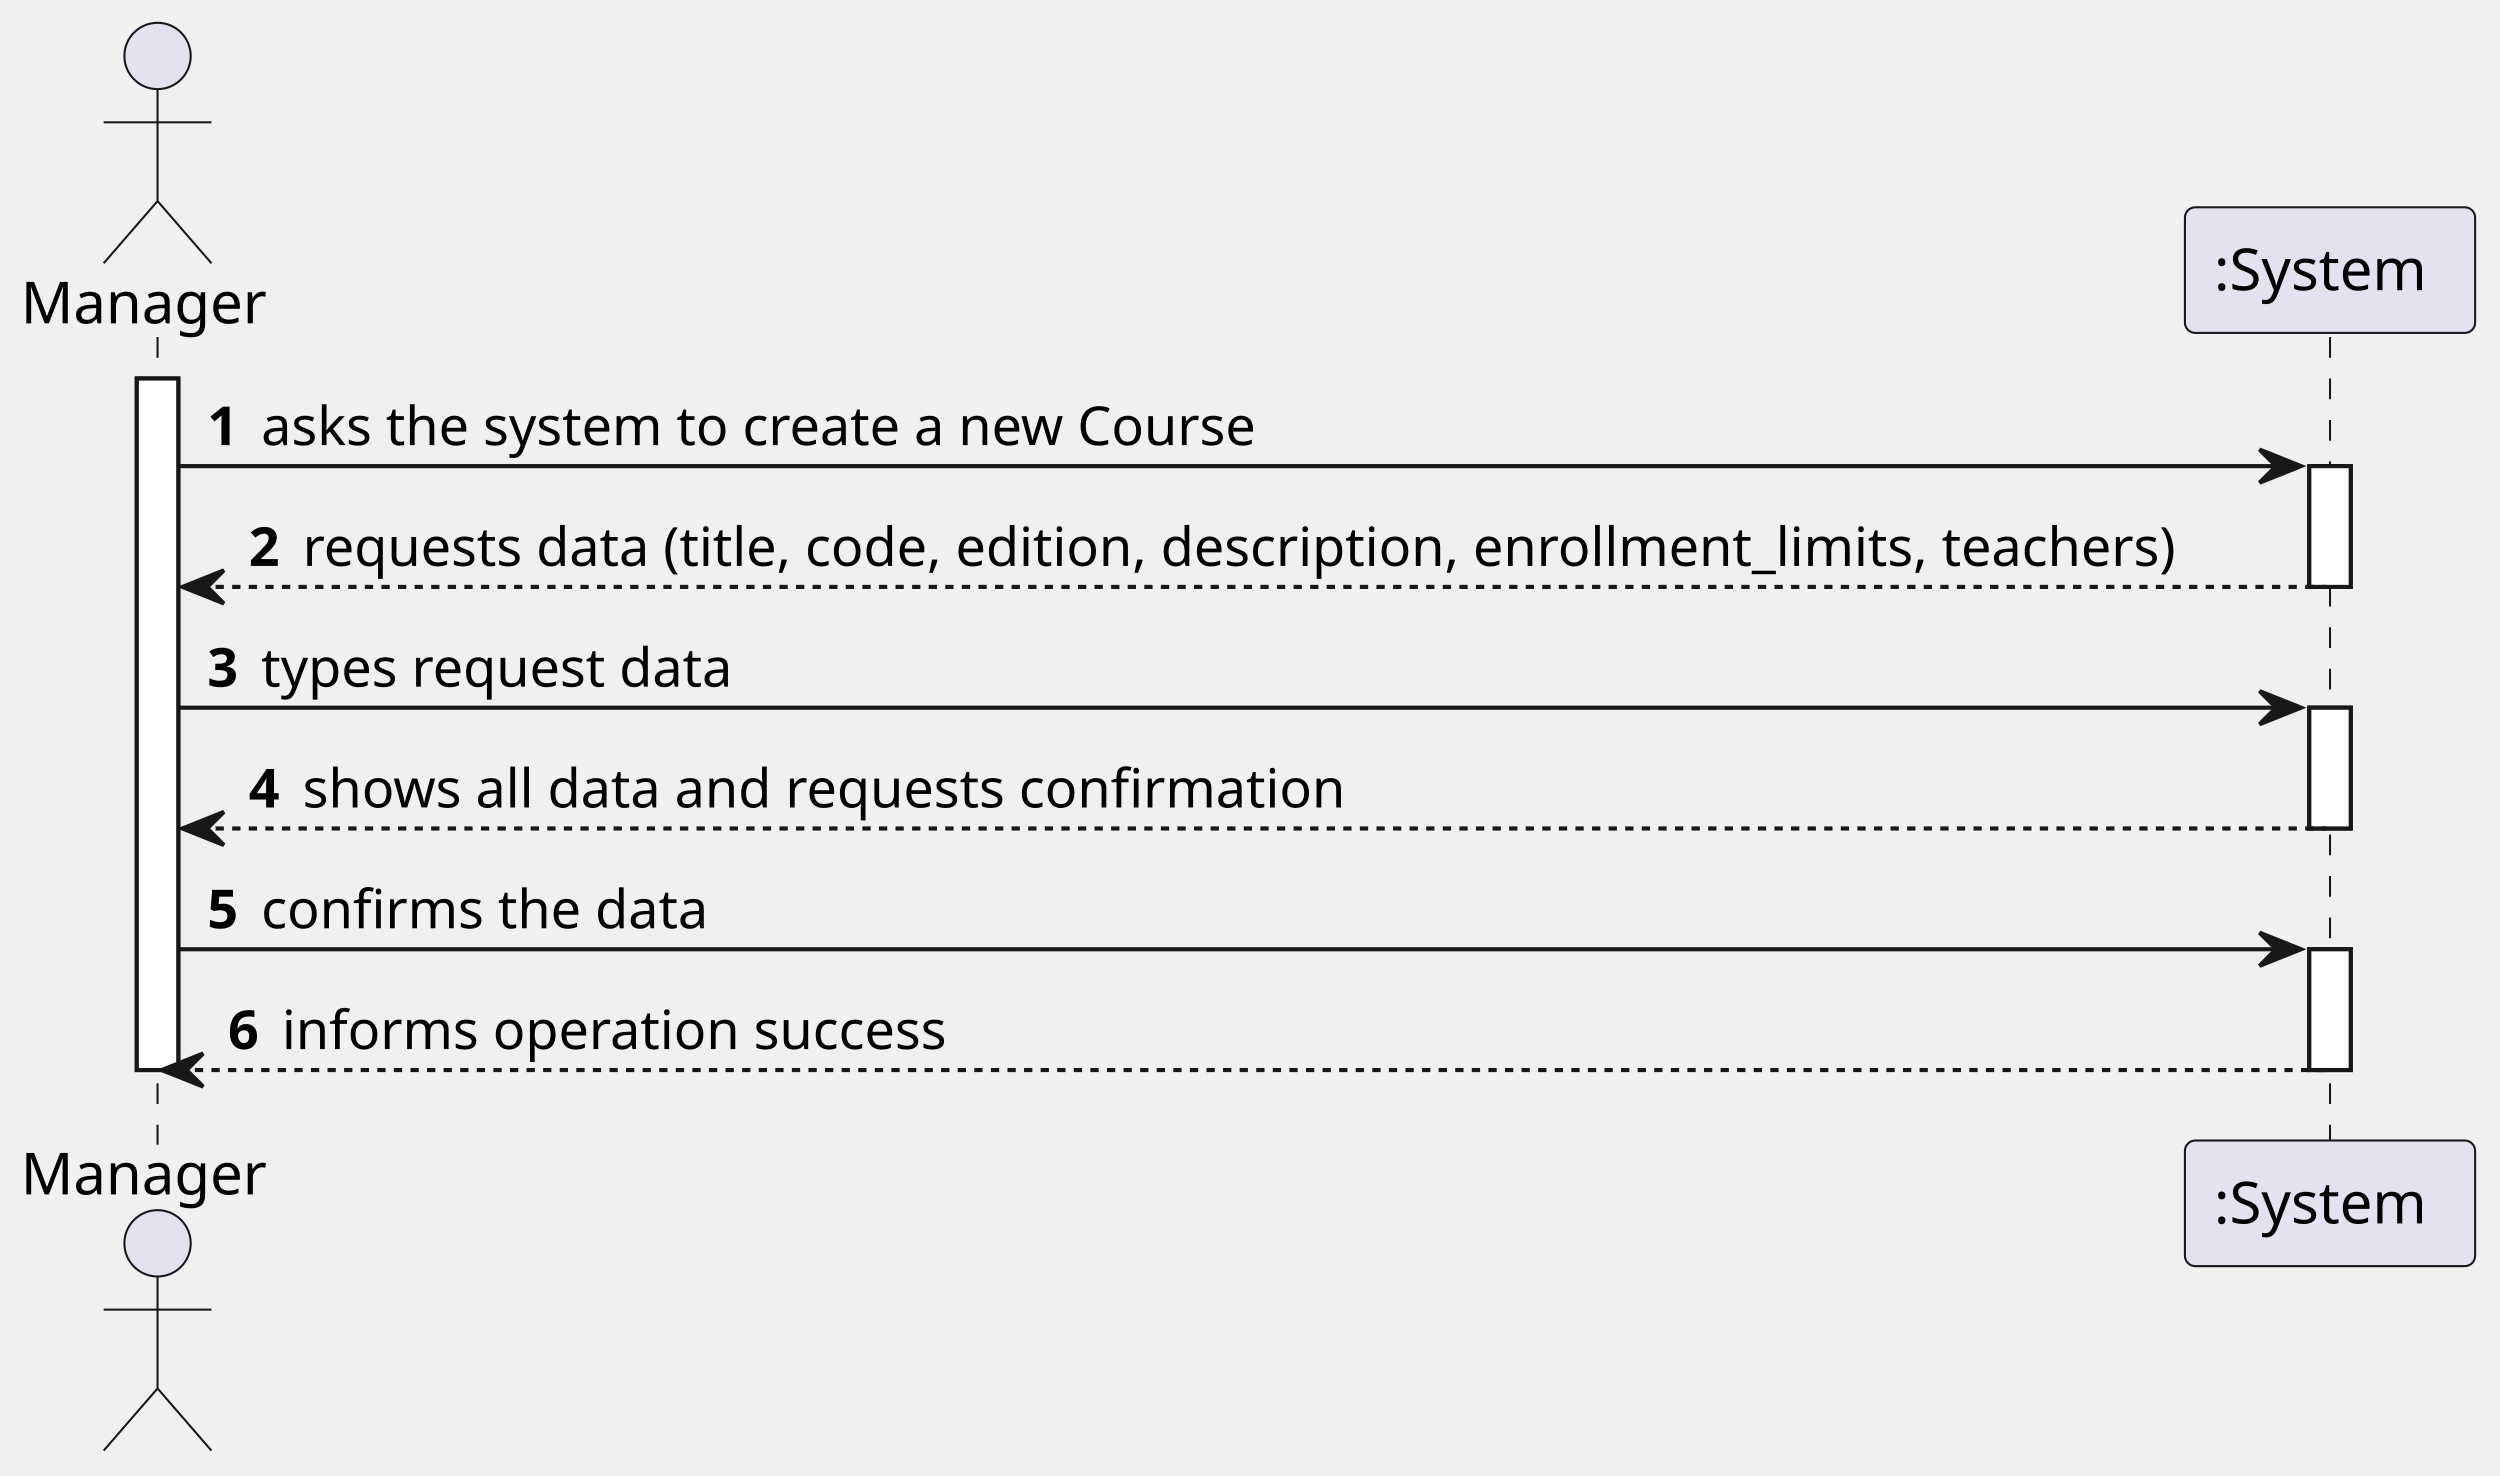
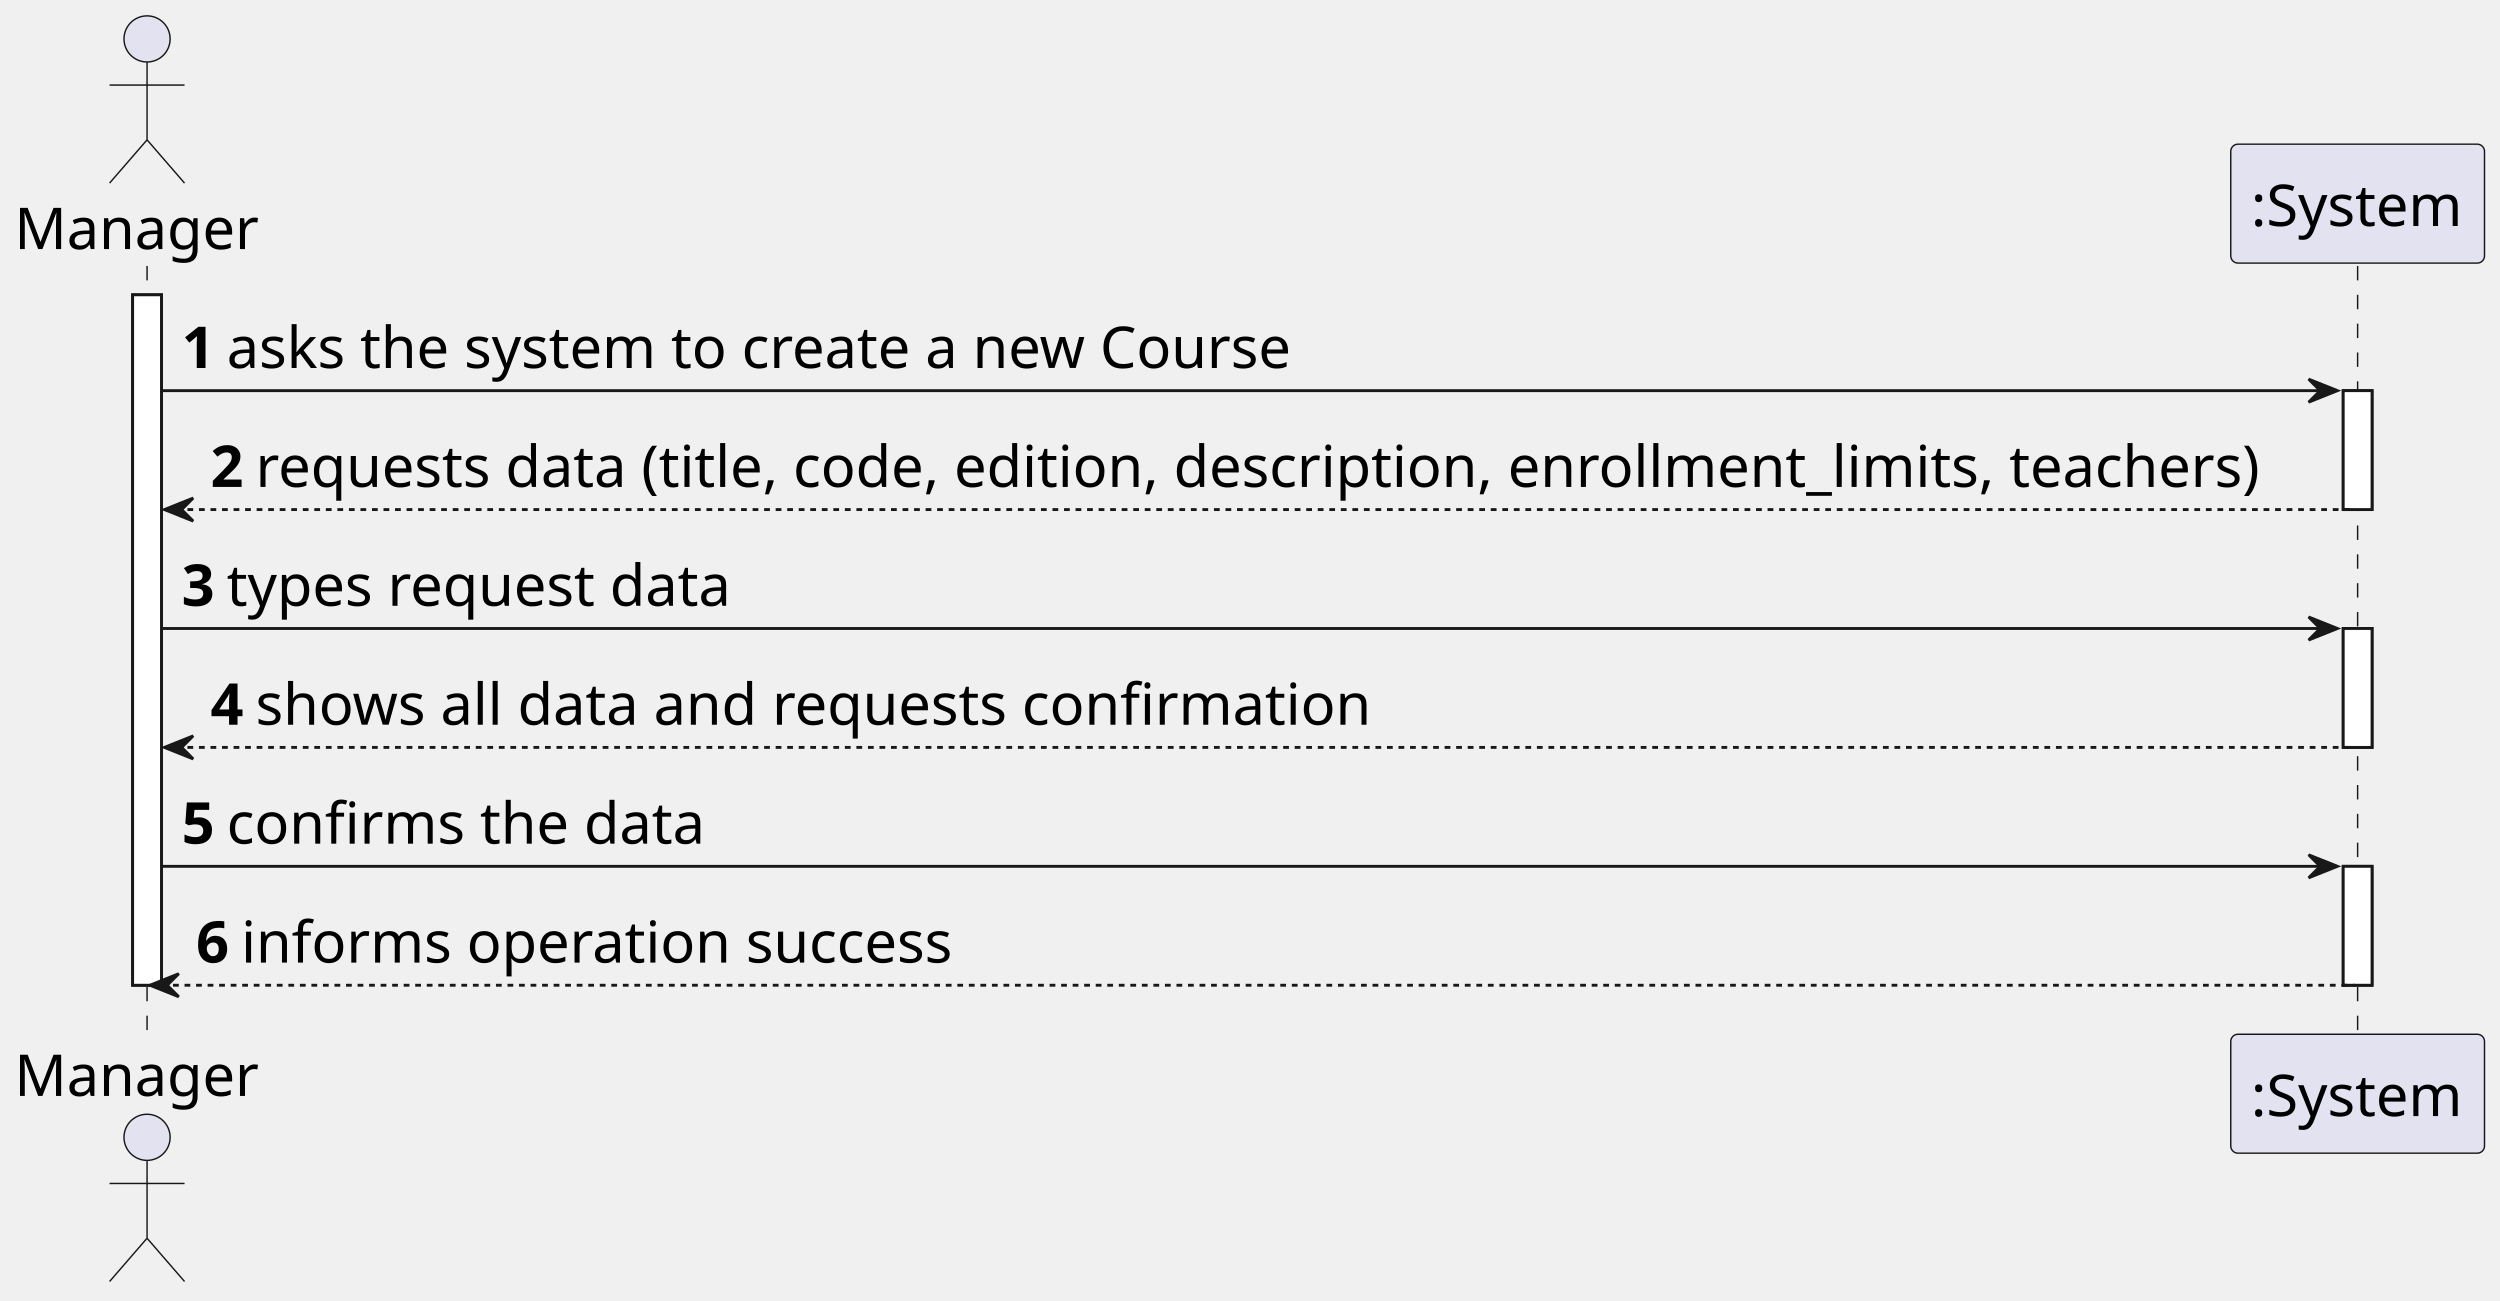
- <svg xmlns="http://www.w3.org/2000/svg" contentStyleType="text/css" height="356px" preserveAspectRatio="none" style="width:603px;height:356px;background:#FFFFFF;" version="1.1" viewBox="0 0 603 356" width="603px" zoomAndPan="magnify">
+ <svg xmlns="http://www.w3.org/2000/svg" contentStyleType="text/css" height="451px" preserveAspectRatio="none" style="width:867px;height:451px;background:#FFFFFF;" version="1.1" viewBox="0 0 867 451" width="867px" zoomAndPan="magnify">
  <defs />
  <g>
-     <rect fill="#FFFFFF" height="166.797" style="stroke:#181818;stroke-width:1.0;" width="10" x="33" y="91.297" />
-     <rect fill="#FFFFFF" height="29.133" style="stroke:#181818;stroke-width:1.0;" width="10" x="557" y="112.43" />
-     <rect fill="#FFFFFF" height="29.133" style="stroke:#181818;stroke-width:1.0;" width="10" x="557" y="170.695" />
-     <rect fill="#FFFFFF" height="29.133" style="stroke:#181818;stroke-width:1.0;" width="10" x="557" y="228.961" />
-     <line style="stroke:#181818;stroke-width:0.5;stroke-dasharray:5.0,5.0;" x1="38" x2="38" y1="81.297" y2="276.094" />
-     <line style="stroke:#181818;stroke-width:0.5;stroke-dasharray:5.0,5.0;" x1="562" x2="562" y1="81.297" y2="276.094" />
-     <text fill="#000000" font-family="sans-serif" font-size="14" lengthAdjust="spacing" textLength="60" x="5" y="77.995">Manager</text>
-     <ellipse cx="38" cy="13.5" fill="#E2E2F0" rx="8" ry="8" style="stroke:#181818;stroke-width:0.5;" />
-     <path d="M38,21.5 L38,48.5 M25,29.5 L51,29.5 M38,48.5 L25,63.5 M38,48.5 L51,63.5 " fill="none" style="stroke:#181818;stroke-width:0.5;" />
-     <text fill="#000000" font-family="sans-serif" font-size="14" lengthAdjust="spacing" textLength="60" x="5" y="288.089">Manager</text>
-     <ellipse cx="38" cy="299.891" fill="#E2E2F0" rx="8" ry="8" style="stroke:#181818;stroke-width:0.5;" />
-     <path d="M38,307.891 L38,334.891 M25,315.891 L51,315.891 M38,334.891 L25,349.891 M38,334.891 L51,349.891 " fill="none" style="stroke:#181818;stroke-width:0.5;" />
-     <rect fill="#E2E2F0" height="30.297" rx="2.5" ry="2.5" style="stroke:#181818;stroke-width:0.5;" width="70" x="527" y="50" />
-     <text fill="#000000" font-family="sans-serif" font-size="14" lengthAdjust="spacing" textLength="56" x="534" y="69.995">:System</text>
-     <rect fill="#E2E2F0" height="30.297" rx="2.5" ry="2.5" style="stroke:#181818;stroke-width:0.5;" width="70" x="527" y="275.094" />
-     <text fill="#000000" font-family="sans-serif" font-size="14" lengthAdjust="spacing" textLength="56" x="534" y="295.089">:System</text>
-     <rect fill="#FFFFFF" height="166.797" style="stroke:#181818;stroke-width:1.0;" width="10" x="33" y="91.297" />
-     <rect fill="#FFFFFF" height="29.133" style="stroke:#181818;stroke-width:1.0;" width="10" x="557" y="112.43" />
-     <rect fill="#FFFFFF" height="29.133" style="stroke:#181818;stroke-width:1.0;" width="10" x="557" y="170.695" />
-     <rect fill="#FFFFFF" height="29.133" style="stroke:#181818;stroke-width:1.0;" width="10" x="557" y="228.961" />
-     <polygon fill="#181818" points="545,108.43,555,112.43,545,116.43,549,112.43" style="stroke:#181818;stroke-width:1.0;" />
-     <line style="stroke:#181818;stroke-width:1.0;" x1="43" x2="551" y1="112.43" y2="112.43" />
-     <text fill="#000000" font-family="sans-serif" font-size="13" font-weight="bold" lengthAdjust="spacing" textLength="9" x="50" y="107.364">1</text>
-     <text fill="#000000" font-family="sans-serif" font-size="13" lengthAdjust="spacing" textLength="257" x="63" y="107.364">asks the system to create a new Course</text>
-     <polygon fill="#181818" points="54,137.562,44,141.562,54,145.562,50,141.562" style="stroke:#181818;stroke-width:1.0;" />
-     <line style="stroke:#181818;stroke-width:1.0;stroke-dasharray:2.0,2.0;" x1="48" x2="561" y1="141.562" y2="141.562" />
-     <text fill="#000000" font-family="sans-serif" font-size="13" font-weight="bold" lengthAdjust="spacing" textLength="9" x="60" y="136.497">2</text>
-     <text fill="#000000" font-family="sans-serif" font-size="13" lengthAdjust="spacing" textLength="477" x="73" y="136.497">requests data (title, code, edition, description, enrollment_limits, teachers)</text>
-     <polygon fill="#181818" points="545,166.695,555,170.695,545,174.695,549,170.695" style="stroke:#181818;stroke-width:1.0;" />
-     <line style="stroke:#181818;stroke-width:1.0;" x1="43" x2="551" y1="170.695" y2="170.695" />
-     <text fill="#000000" font-family="sans-serif" font-size="13" font-weight="bold" lengthAdjust="spacing" textLength="9" x="50" y="165.629">3</text>
-     <text fill="#000000" font-family="sans-serif" font-size="13" lengthAdjust="spacing" textLength="121" x="63" y="165.629">types request data</text>
-     <polygon fill="#181818" points="54,195.828,44,199.828,54,203.828,50,199.828" style="stroke:#181818;stroke-width:1.0;" />
-     <line style="stroke:#181818;stroke-width:1.0;stroke-dasharray:2.0,2.0;" x1="48" x2="561" y1="199.828" y2="199.828" />
-     <text fill="#000000" font-family="sans-serif" font-size="13" font-weight="bold" lengthAdjust="spacing" textLength="9" x="60" y="194.762">4</text>
-     <text fill="#000000" font-family="sans-serif" font-size="13" lengthAdjust="spacing" textLength="262" x="73" y="194.762">shows all data and requests confirmation</text>
-     <polygon fill="#181818" points="545,224.961,555,228.961,545,232.961,549,228.961" style="stroke:#181818;stroke-width:1.0;" />
-     <line style="stroke:#181818;stroke-width:1.0;" x1="43" x2="551" y1="228.961" y2="228.961" />
-     <text fill="#000000" font-family="sans-serif" font-size="13" font-weight="bold" lengthAdjust="spacing" textLength="9" x="50" y="223.895">5</text>
-     <text fill="#000000" font-family="sans-serif" font-size="13" lengthAdjust="spacing" textLength="113" x="63" y="223.895">confirms the data</text>
-     <polygon fill="#181818" points="49,254.094,39,258.094,49,262.094,45,258.094" style="stroke:#181818;stroke-width:1.0;" />
-     <line style="stroke:#181818;stroke-width:1.0;stroke-dasharray:2.0,2.0;" x1="43" x2="561" y1="258.094" y2="258.094" />
-     <text fill="#000000" font-family="sans-serif" font-size="13" font-weight="bold" lengthAdjust="spacing" textLength="9" x="55" y="253.028">6</text>
-     <text fill="#000000" font-family="sans-serif" font-size="13" lengthAdjust="spacing" textLength="168" x="68" y="253.028">informs operation success</text>
+     <rect fill="#FFFFFF" height="239.44" style="stroke:#181818;stroke-width:1.0;" width="10" x="46" y="102.24" />
+     <rect fill="#FFFFFF" height="41.24" style="stroke:#181818;stroke-width:1.0;" width="10" x="812.625" y="135.48" />
+     <rect fill="#FFFFFF" height="41.24" style="stroke:#181818;stroke-width:1.0;" width="10" x="812.625" y="217.96" />
+     <rect fill="#FFFFFF" height="41.24" style="stroke:#181818;stroke-width:1.0;" width="10" x="812.625" y="300.44" />
+     <line style="stroke:#181818;stroke-width:0.5;stroke-dasharray:5.0,5.0;" x1="51" x2="51" y1="92.24" y2="359.68" />
+     <line style="stroke:#181818;stroke-width:0.5;stroke-dasharray:5.0,5.0;" x1="817.625" x2="817.625" y1="92.24" y2="359.68" />
+     <text fill="#000000" font-family="sans-serif" font-size="20" lengthAdjust="spacing" textLength="86" x="5" y="86.38">Manager</text>
+     <ellipse cx="51" cy="13.5" fill="#E2E2F0" rx="8" ry="8" style="stroke:#181818;stroke-width:0.5;" />
+     <path d="M51,21.5 L51,48.5 M38,29.5 L64,29.5 M51,48.5 L38,63.5 M51,48.5 L64,63.5 " fill="none" style="stroke:#181818;stroke-width:0.5;" />
+     <text fill="#000000" font-family="sans-serif" font-size="20" lengthAdjust="spacing" textLength="86" x="5" y="380.06">Manager</text>
+     <ellipse cx="51" cy="394.42" fill="#E2E2F0" rx="8" ry="8" style="stroke:#181818;stroke-width:0.5;" />
+     <path d="M51,402.42 L51,429.42 M38,410.42 L64,410.42 M51,429.42 L38,444.42 M51,429.42 L64,444.42 " fill="none" style="stroke:#181818;stroke-width:0.5;" />
+     <rect fill="#E2E2F0" height="41.24" rx="2.5" ry="2.5" style="stroke:#181818;stroke-width:0.5;" width="88" x="773.625" y="50" />
+     <text fill="#000000" font-family="sans-serif" font-size="20" lengthAdjust="spacing" textLength="74" x="780.625" y="78.38">:System</text>
+     <rect fill="#E2E2F0" height="41.24" rx="2.5" ry="2.5" style="stroke:#181818;stroke-width:0.5;" width="88" x="773.625" y="358.68" />
+     <text fill="#000000" font-family="sans-serif" font-size="20" lengthAdjust="spacing" textLength="74" x="780.625" y="387.06">:System</text>
+     <rect fill="#FFFFFF" height="239.44" style="stroke:#181818;stroke-width:1.0;" width="10" x="46" y="102.24" />
+     <rect fill="#FFFFFF" height="41.24" style="stroke:#181818;stroke-width:1.0;" width="10" x="812.625" y="135.48" />
+     <rect fill="#FFFFFF" height="41.24" style="stroke:#181818;stroke-width:1.0;" width="10" x="812.625" y="217.96" />
+     <rect fill="#FFFFFF" height="41.24" style="stroke:#181818;stroke-width:1.0;" width="10" x="812.625" y="300.44" />
+     <polygon fill="#181818" points="800.625,131.48,810.625,135.48,800.625,139.48,804.625,135.48" style="stroke:#181818;stroke-width:1.0;" />
+     <line style="stroke:#181818;stroke-width:1.0;" x1="56" x2="806.625" y1="135.48" y2="135.48" />
+     <text fill="#000000" font-family="sans-serif" font-size="20" font-weight="bold" lengthAdjust="spacing" textLength="11.625" x="63" y="127.62">1</text>
+     <text fill="#000000" font-family="sans-serif" font-size="20" lengthAdjust="spacing" textLength="374" x="78.625" y="127.62">asks the system to create a new Course</text>
+     <polygon fill="#181818" points="67,172.72,57,176.72,67,180.72,63,176.72" style="stroke:#181818;stroke-width:1.0;" />
+     <line style="stroke:#181818;stroke-width:1.0;stroke-dasharray:2.0,2.0;" x1="61" x2="816.625" y1="176.72" y2="176.72" />
+     <text fill="#000000" font-family="sans-serif" font-size="20" font-weight="bold" lengthAdjust="spacing" textLength="11.625" x="73" y="168.86">2</text>
+     <text fill="#000000" font-family="sans-serif" font-size="20" lengthAdjust="spacing" textLength="717" x="88.625" y="168.86">requests data (title, code, edition, description, enrollment_limits, teachers)</text>
+     <polygon fill="#181818" points="800.625,213.96,810.625,217.96,800.625,221.96,804.625,217.96" style="stroke:#181818;stroke-width:1.0;" />
+     <line style="stroke:#181818;stroke-width:1.0;" x1="56" x2="806.625" y1="217.96" y2="217.96" />
+     <text fill="#000000" font-family="sans-serif" font-size="20" font-weight="bold" lengthAdjust="spacing" textLength="11.625" x="63" y="210.1">3</text>
+     <text fill="#000000" font-family="sans-serif" font-size="20" lengthAdjust="spacing" textLength="180" x="78.625" y="210.1">types request data</text>
+     <polygon fill="#181818" points="67,255.2,57,259.2,67,263.2,63,259.2" style="stroke:#181818;stroke-width:1.0;" />
+     <line style="stroke:#181818;stroke-width:1.0;stroke-dasharray:2.0,2.0;" x1="61" x2="816.625" y1="259.2" y2="259.2" />
+     <text fill="#000000" font-family="sans-serif" font-size="20" font-weight="bold" lengthAdjust="spacing" textLength="11.625" x="73" y="251.34">4</text>
+     <text fill="#000000" font-family="sans-serif" font-size="20" lengthAdjust="spacing" textLength="400" x="88.625" y="251.34">shows all data and requests confirmation</text>
+     <polygon fill="#181818" points="800.625,296.44,810.625,300.44,800.625,304.44,804.625,300.44" style="stroke:#181818;stroke-width:1.0;" />
+     <line style="stroke:#181818;stroke-width:1.0;" x1="56" x2="806.625" y1="300.44" y2="300.44" />
+     <text fill="#000000" font-family="sans-serif" font-size="20" font-weight="bold" lengthAdjust="spacing" textLength="11.625" x="63" y="292.58">5</text>
+     <text fill="#000000" font-family="sans-serif" font-size="20" lengthAdjust="spacing" textLength="171" x="78.625" y="292.58">confirms the data</text>
+     <polygon fill="#181818" points="62,337.68,52,341.68,62,345.68,58,341.68" style="stroke:#181818;stroke-width:1.0;" />
+     <line style="stroke:#181818;stroke-width:1.0;stroke-dasharray:2.0,2.0;" x1="56" x2="816.625" y1="341.68" y2="341.68" />
+     <text fill="#000000" font-family="sans-serif" font-size="20" font-weight="bold" lengthAdjust="spacing" textLength="11.625" x="68" y="333.82">6</text>
+     <text fill="#000000" font-family="sans-serif" font-size="20" lengthAdjust="spacing" textLength="254" x="83.625" y="333.82">informs operation success</text>
  </g>
</svg>
